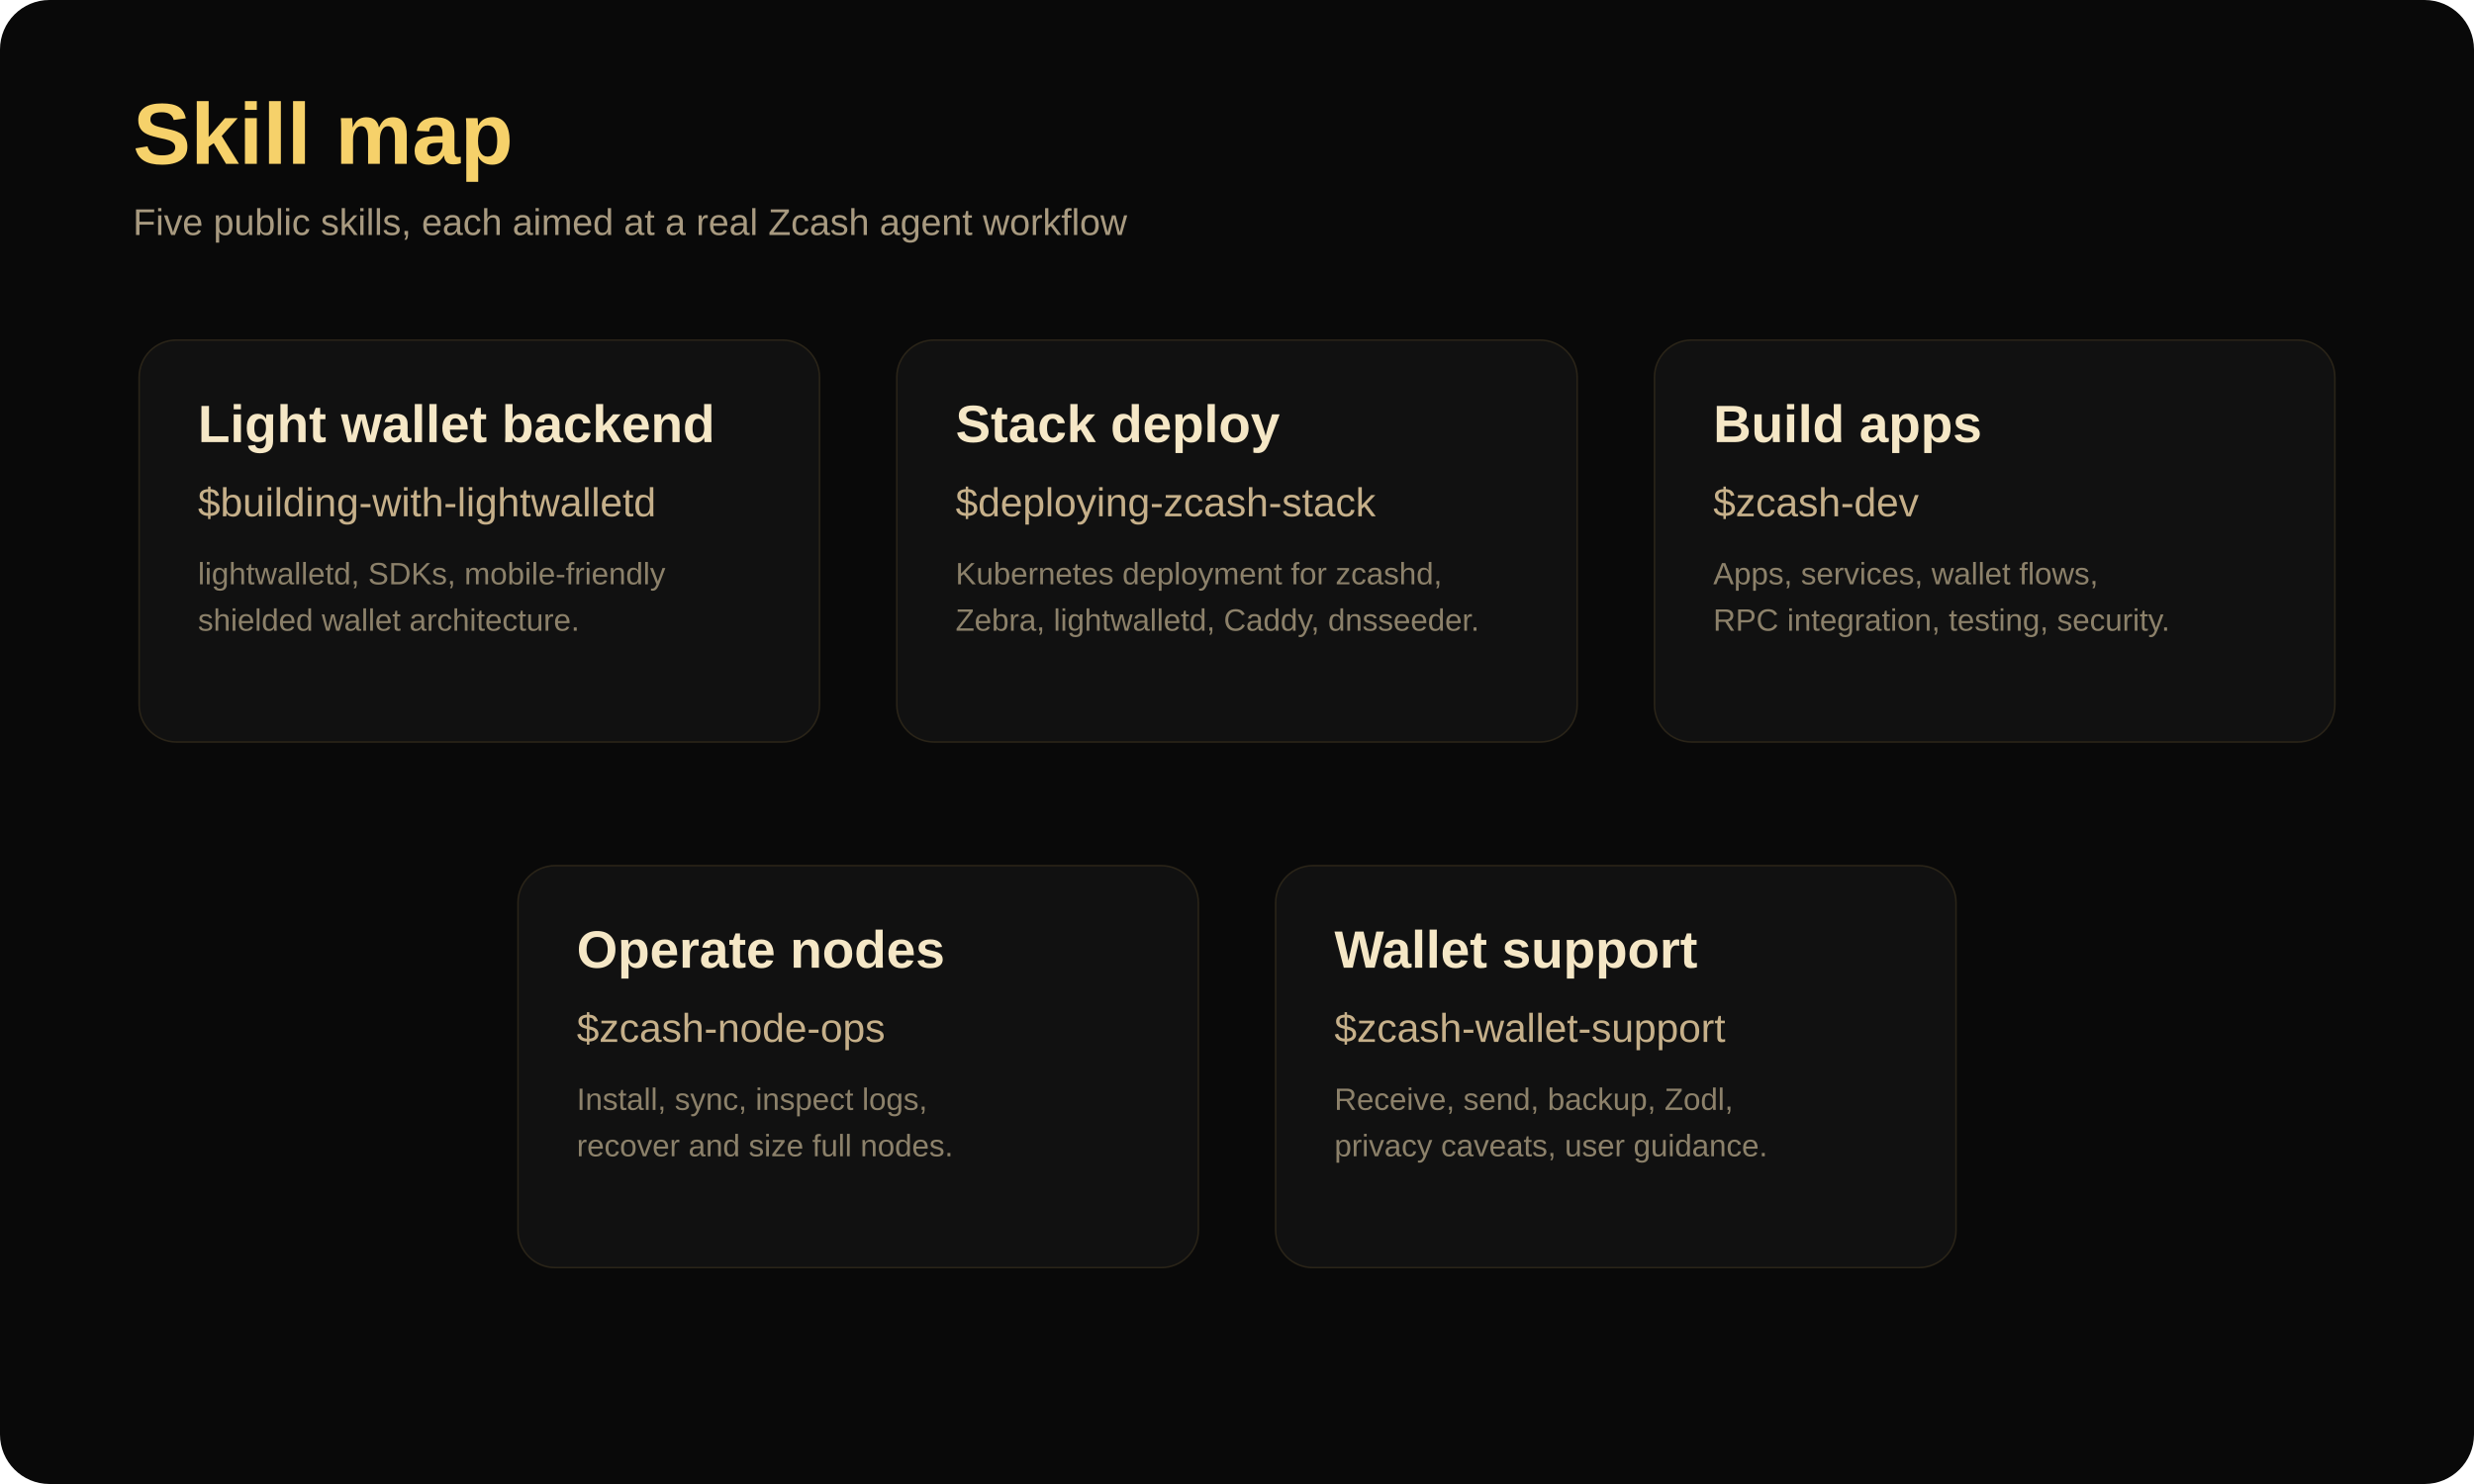
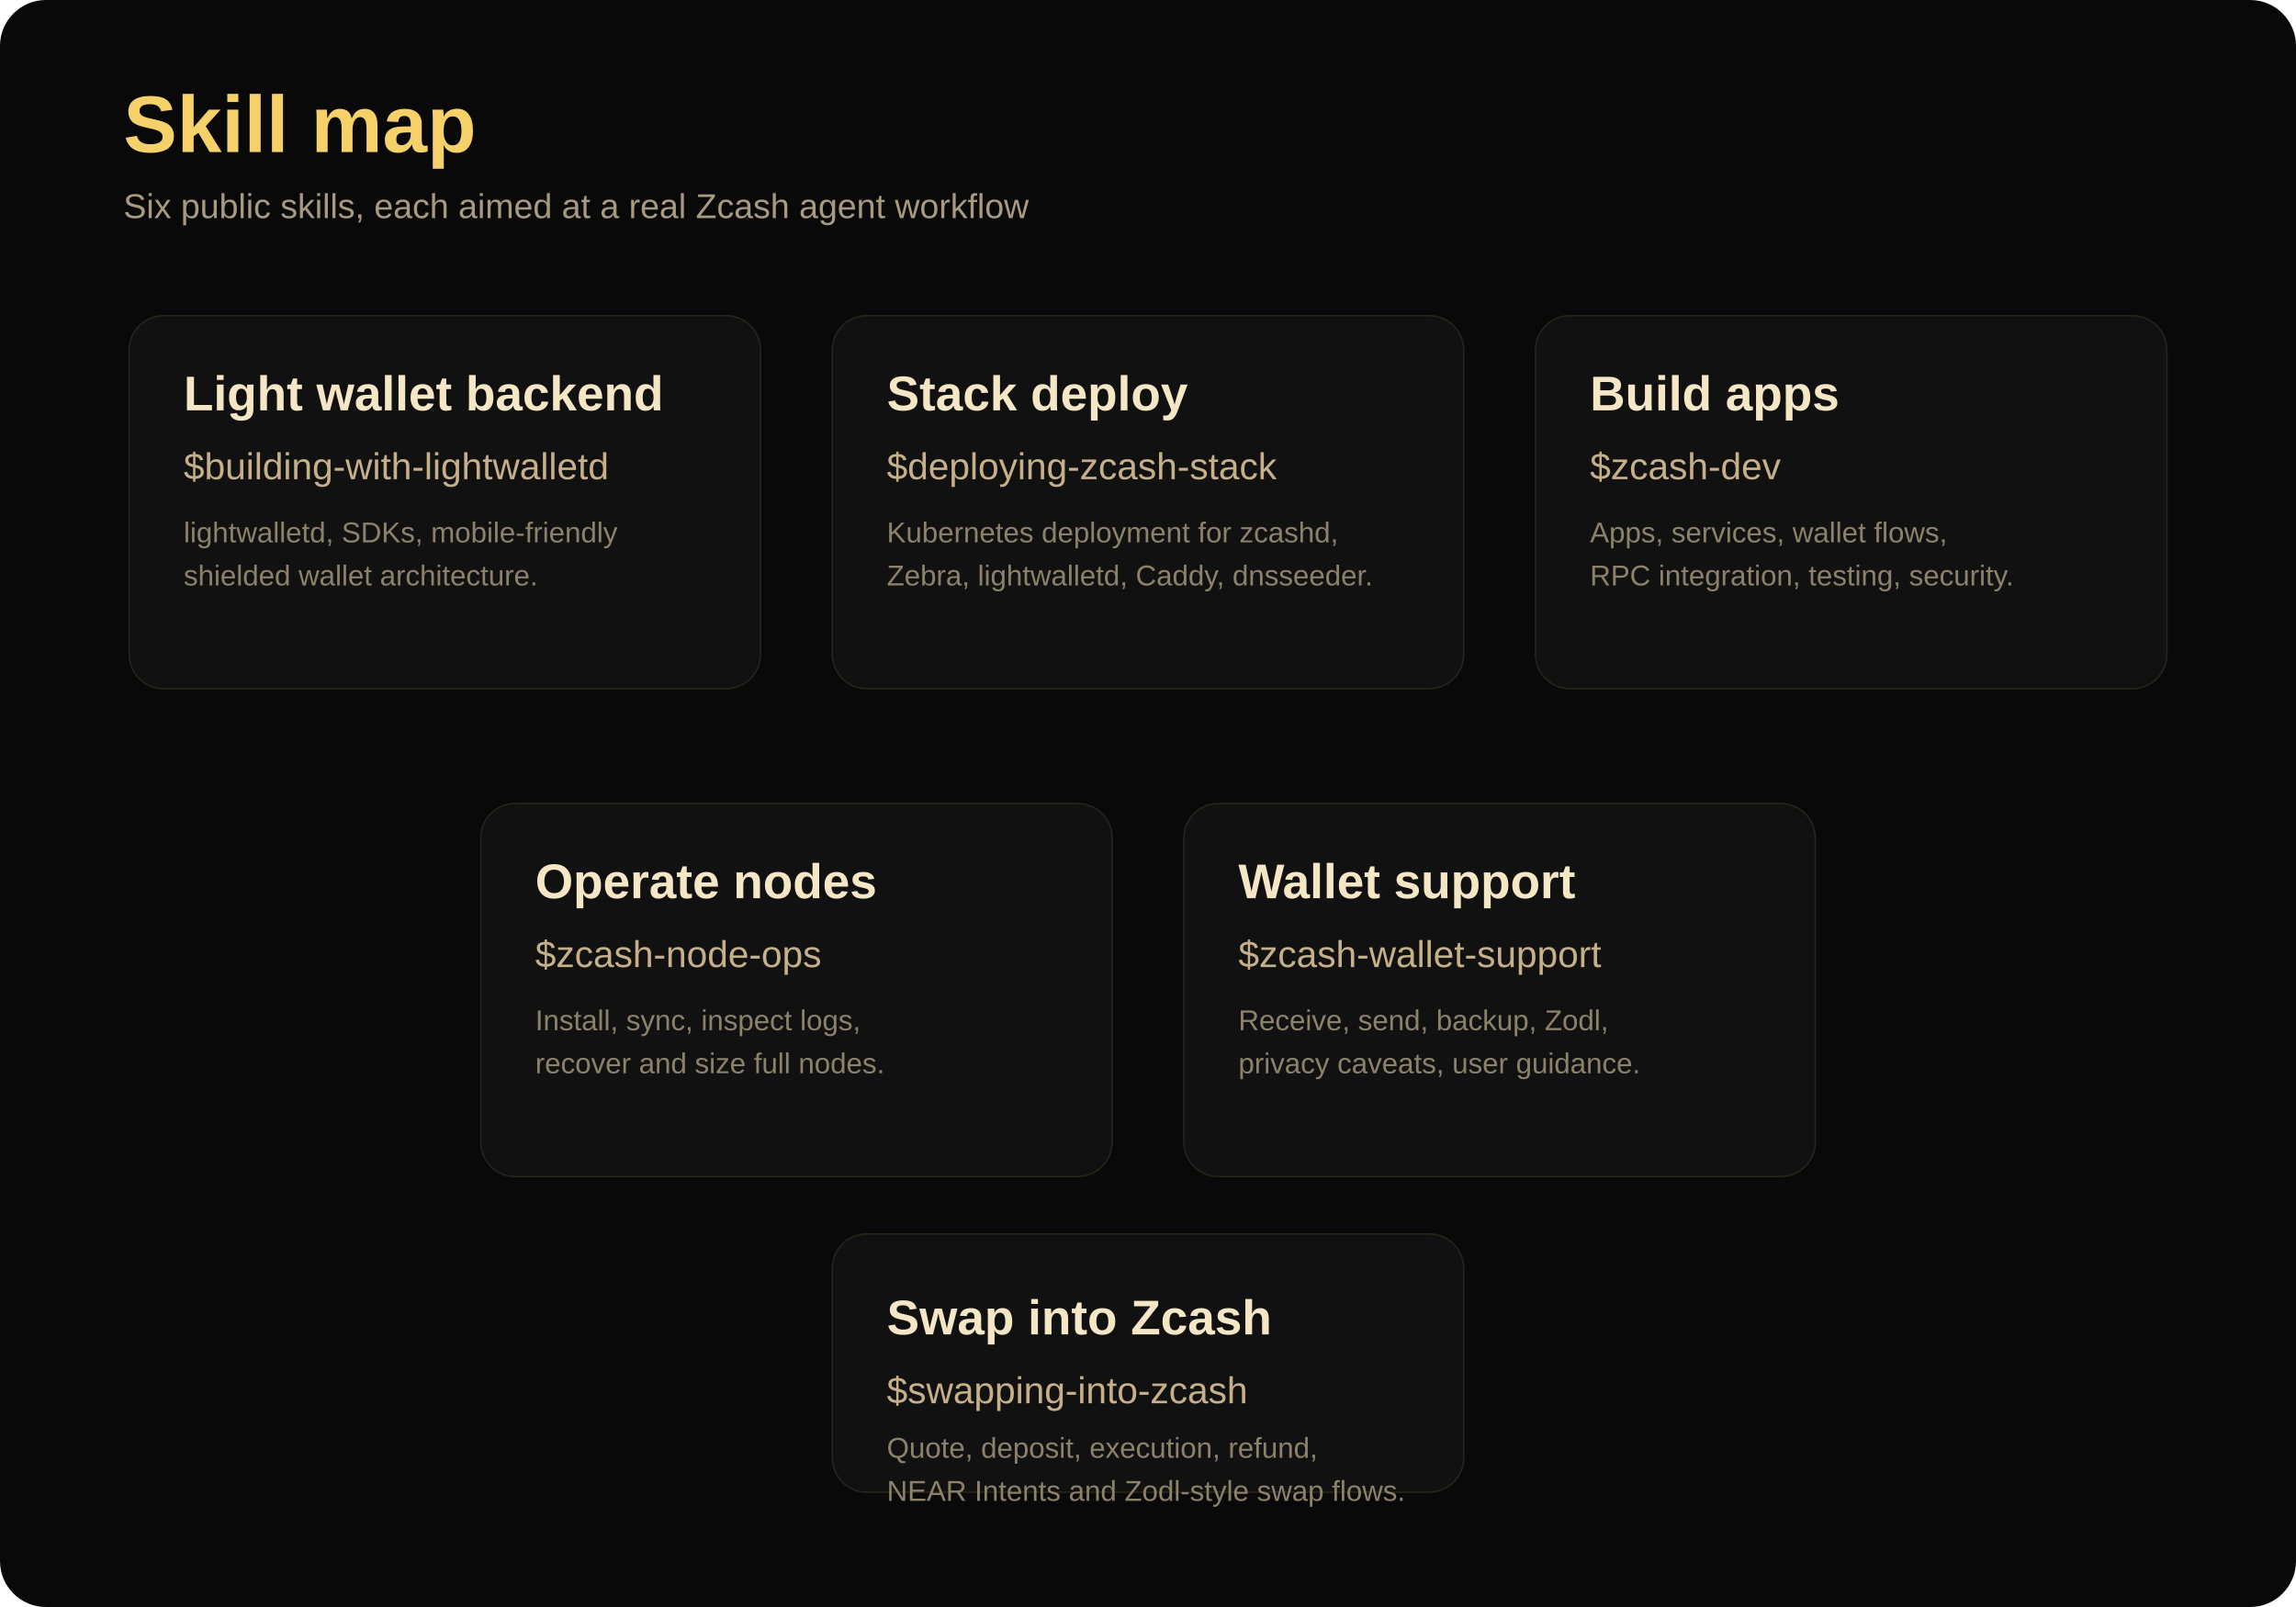
- <svg xmlns="http://www.w3.org/2000/svg" width="1600" height="960" viewBox="0 0 1600 960" fill="none">
-   <rect width="1600" height="960" rx="32" fill="#090909" />
+ <svg xmlns="http://www.w3.org/2000/svg" width="1600" height="1120" viewBox="0 0 1600 1120" fill="none">
+   <rect width="1600" height="1120" rx="32" fill="#090909" />
  <text x="86" y="106" fill="#F6D16A" font-family="Arial, Helvetica, sans-serif" font-size="56" font-weight="700">Skill map</text>
-   <text x="86" y="152" fill="#A89A80" font-family="Arial, Helvetica, sans-serif" font-size="24">Five public skills, each aimed at a real Zcash agent workflow</text>
+   <text x="86" y="152" fill="#A89A80" font-family="Arial, Helvetica, sans-serif" font-size="24">Six public skills, each aimed at a real Zcash agent workflow</text>
  <g stroke="#2A2418">
    <rect x="90" y="220" width="440" height="260" rx="24" fill="#111111" />
    <rect x="580" y="220" width="440" height="260" rx="24" fill="#111111" />
    <rect x="1070" y="220" width="440" height="260" rx="24" fill="#111111" />
    <rect x="335" y="560" width="440" height="260" rx="24" fill="#111111" />
    <rect x="825" y="560" width="440" height="260" rx="24" fill="#111111" />
+     <rect x="580" y="860" width="440" height="180" rx="24" fill="#111111" />
  </g>
  <text x="128" y="286" fill="#F5E7C6" font-family="Arial, Helvetica, sans-serif" font-size="34" font-weight="700">Light wallet backend</text>
  <text x="128" y="334" fill="#C6B08A" font-family="Arial, Helvetica, sans-serif" font-size="26">$building-with-lightwalletd</text>
  <text x="128" y="378" fill="#8C816A" font-family="Arial, Helvetica, sans-serif" font-size="20">lightwalletd, SDKs, mobile-friendly</text>
  <text x="128" y="408" fill="#8C816A" font-family="Arial, Helvetica, sans-serif" font-size="20">shielded wallet architecture.</text>
  <text x="618" y="286" fill="#F5E7C6" font-family="Arial, Helvetica, sans-serif" font-size="34" font-weight="700">Stack deploy</text>
  <text x="618" y="334" fill="#C6B08A" font-family="Arial, Helvetica, sans-serif" font-size="26">$deploying-zcash-stack</text>
  <text x="618" y="378" fill="#8C816A" font-family="Arial, Helvetica, sans-serif" font-size="20">Kubernetes deployment for zcashd,</text>
  <text x="618" y="408" fill="#8C816A" font-family="Arial, Helvetica, sans-serif" font-size="20">Zebra, lightwalletd, Caddy, dnsseeder.</text>
  <text x="1108" y="286" fill="#F5E7C6" font-family="Arial, Helvetica, sans-serif" font-size="34" font-weight="700">Build apps</text>
  <text x="1108" y="334" fill="#C6B08A" font-family="Arial, Helvetica, sans-serif" font-size="26">$zcash-dev</text>
  <text x="1108" y="378" fill="#8C816A" font-family="Arial, Helvetica, sans-serif" font-size="20">Apps, services, wallet flows,</text>
  <text x="1108" y="408" fill="#8C816A" font-family="Arial, Helvetica, sans-serif" font-size="20">RPC integration, testing, security.</text>
  <text x="373" y="626" fill="#F5E7C6" font-family="Arial, Helvetica, sans-serif" font-size="34" font-weight="700">Operate nodes</text>
  <text x="373" y="674" fill="#C6B08A" font-family="Arial, Helvetica, sans-serif" font-size="26">$zcash-node-ops</text>
  <text x="373" y="718" fill="#8C816A" font-family="Arial, Helvetica, sans-serif" font-size="20">Install, sync, inspect logs,</text>
  <text x="373" y="748" fill="#8C816A" font-family="Arial, Helvetica, sans-serif" font-size="20">recover and size full nodes.</text>
  <text x="863" y="626" fill="#F5E7C6" font-family="Arial, Helvetica, sans-serif" font-size="34" font-weight="700">Wallet support</text>
  <text x="863" y="674" fill="#C6B08A" font-family="Arial, Helvetica, sans-serif" font-size="26">$zcash-wallet-support</text>
  <text x="863" y="718" fill="#8C816A" font-family="Arial, Helvetica, sans-serif" font-size="20">Receive, send, backup, Zodl,</text>
  <text x="863" y="748" fill="#8C816A" font-family="Arial, Helvetica, sans-serif" font-size="20">privacy caveats, user guidance.</text>
+   <text x="618" y="930" fill="#F5E7C6" font-family="Arial, Helvetica, sans-serif" font-size="34" font-weight="700">Swap into Zcash</text>
+   <text x="618" y="978" fill="#C6B08A" font-family="Arial, Helvetica, sans-serif" font-size="26">$swapping-into-zcash</text>
+   <text x="618" y="1016" fill="#8C816A" font-family="Arial, Helvetica, sans-serif" font-size="20">Quote, deposit, execution, refund,</text>
+   <text x="618" y="1046" fill="#8C816A" font-family="Arial, Helvetica, sans-serif" font-size="20">NEAR Intents and Zodl-style swap flows.</text>
</svg>
